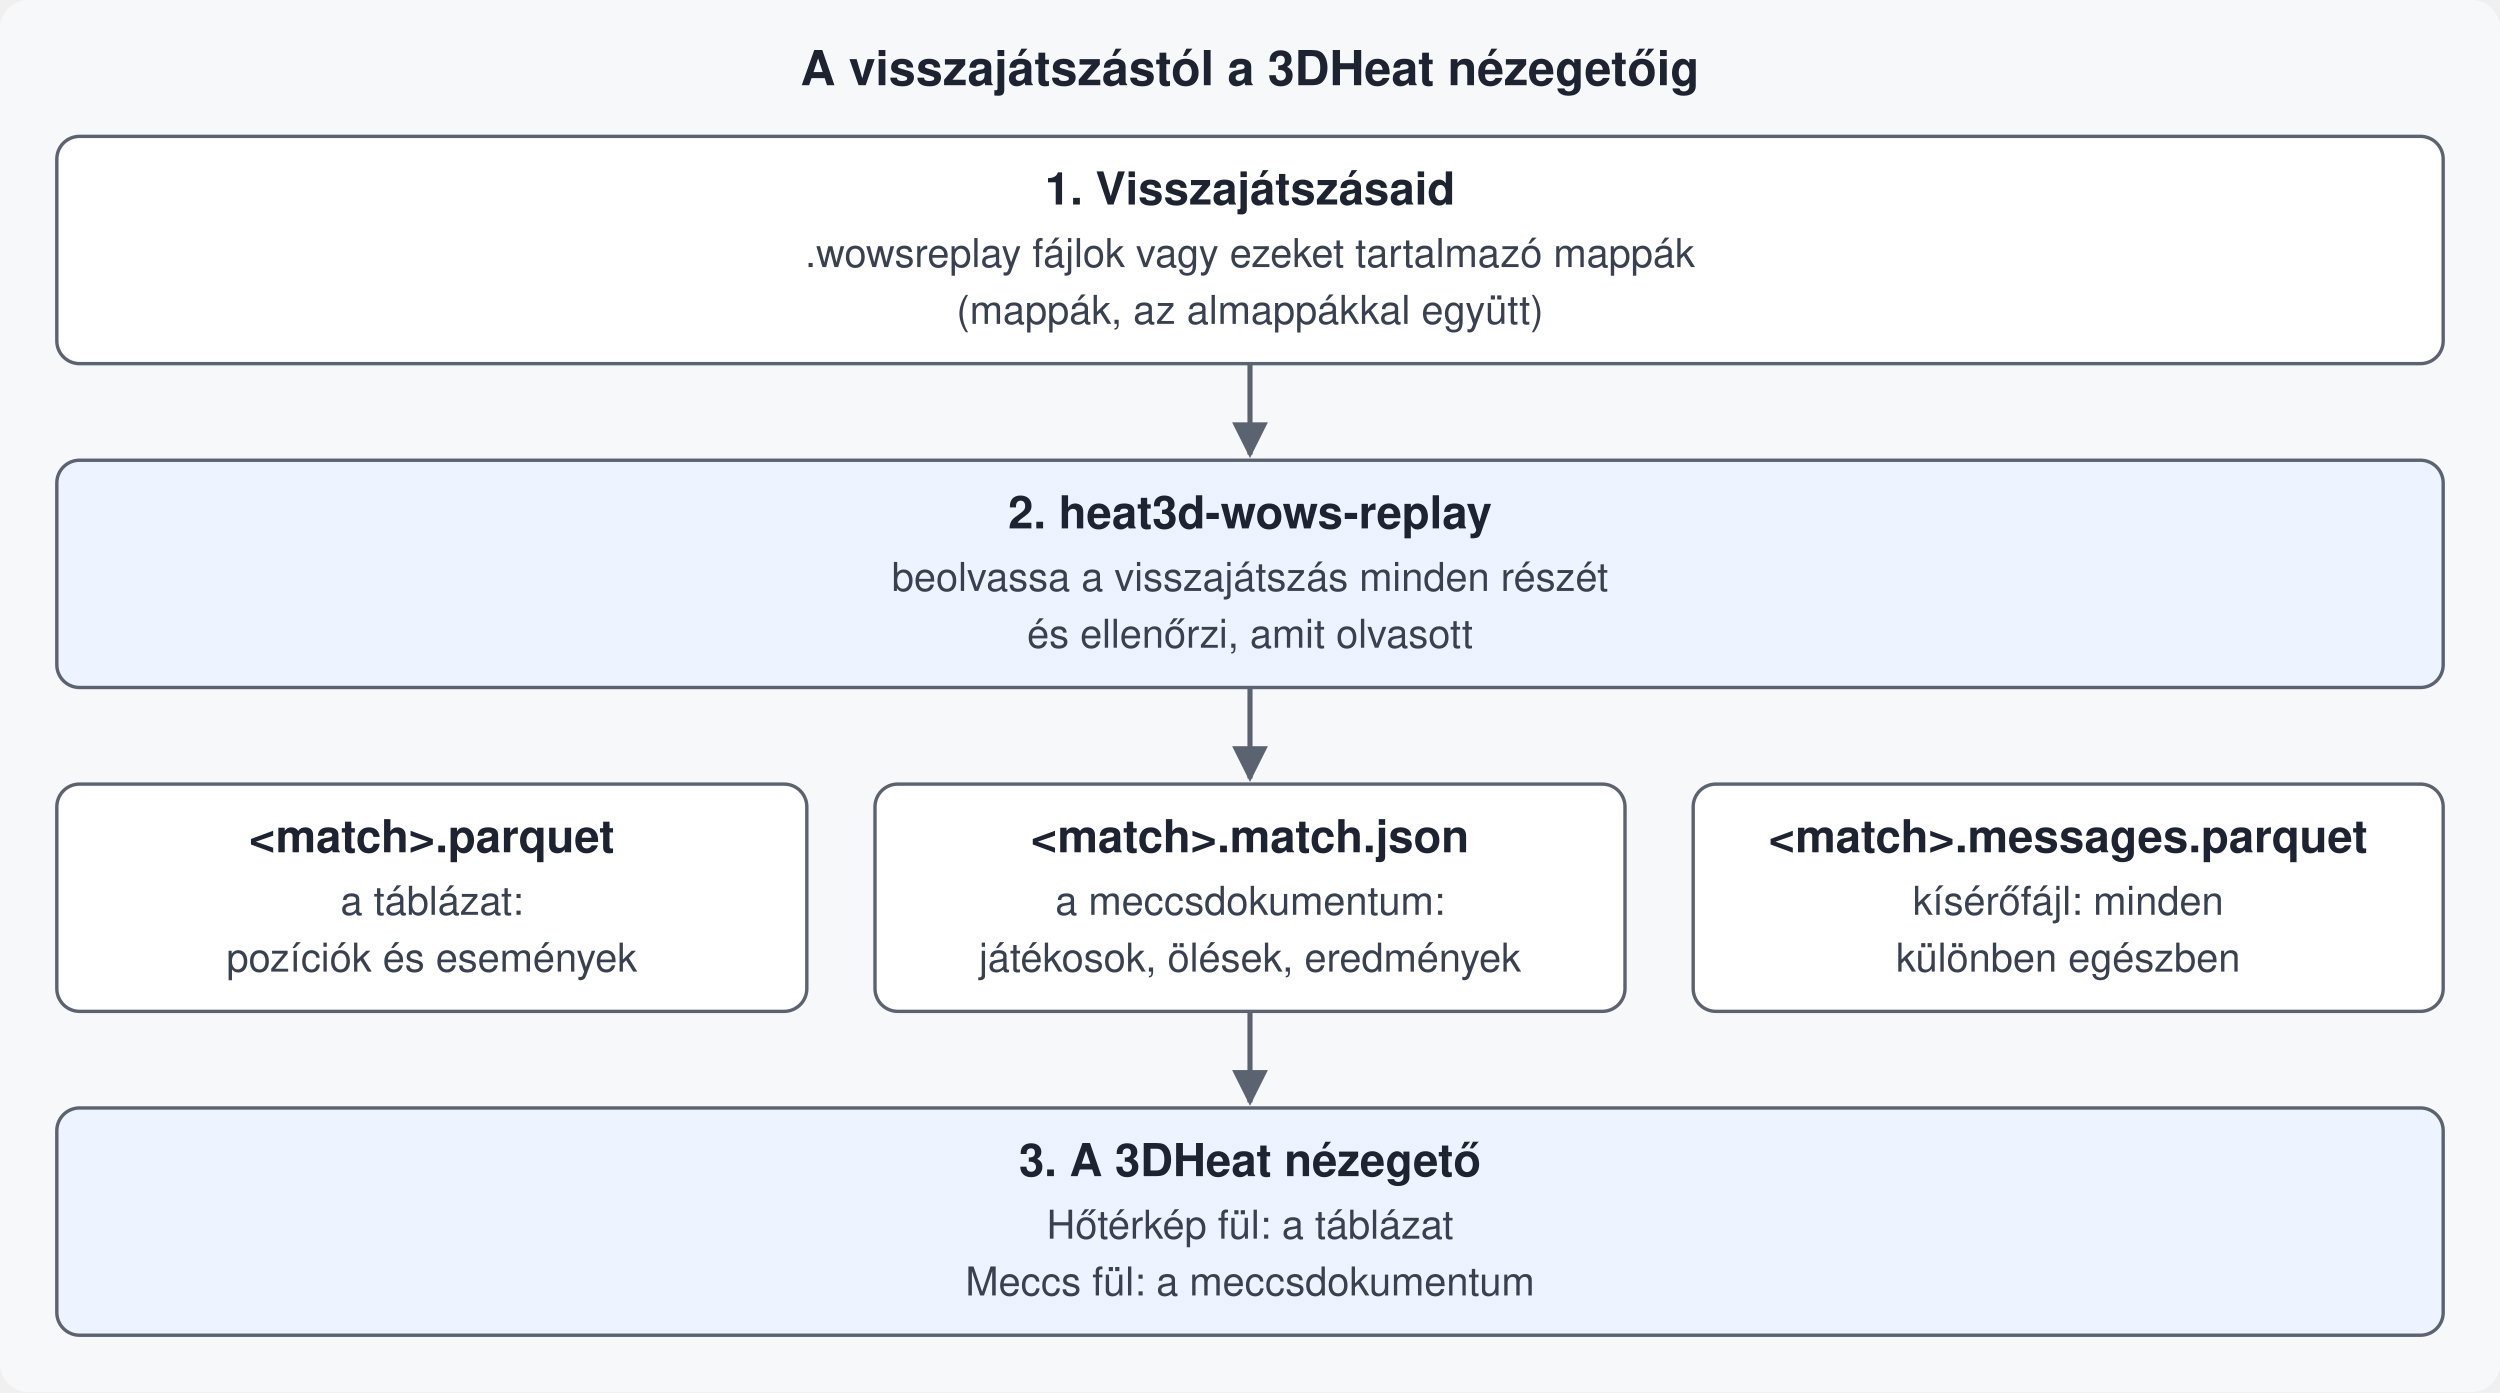
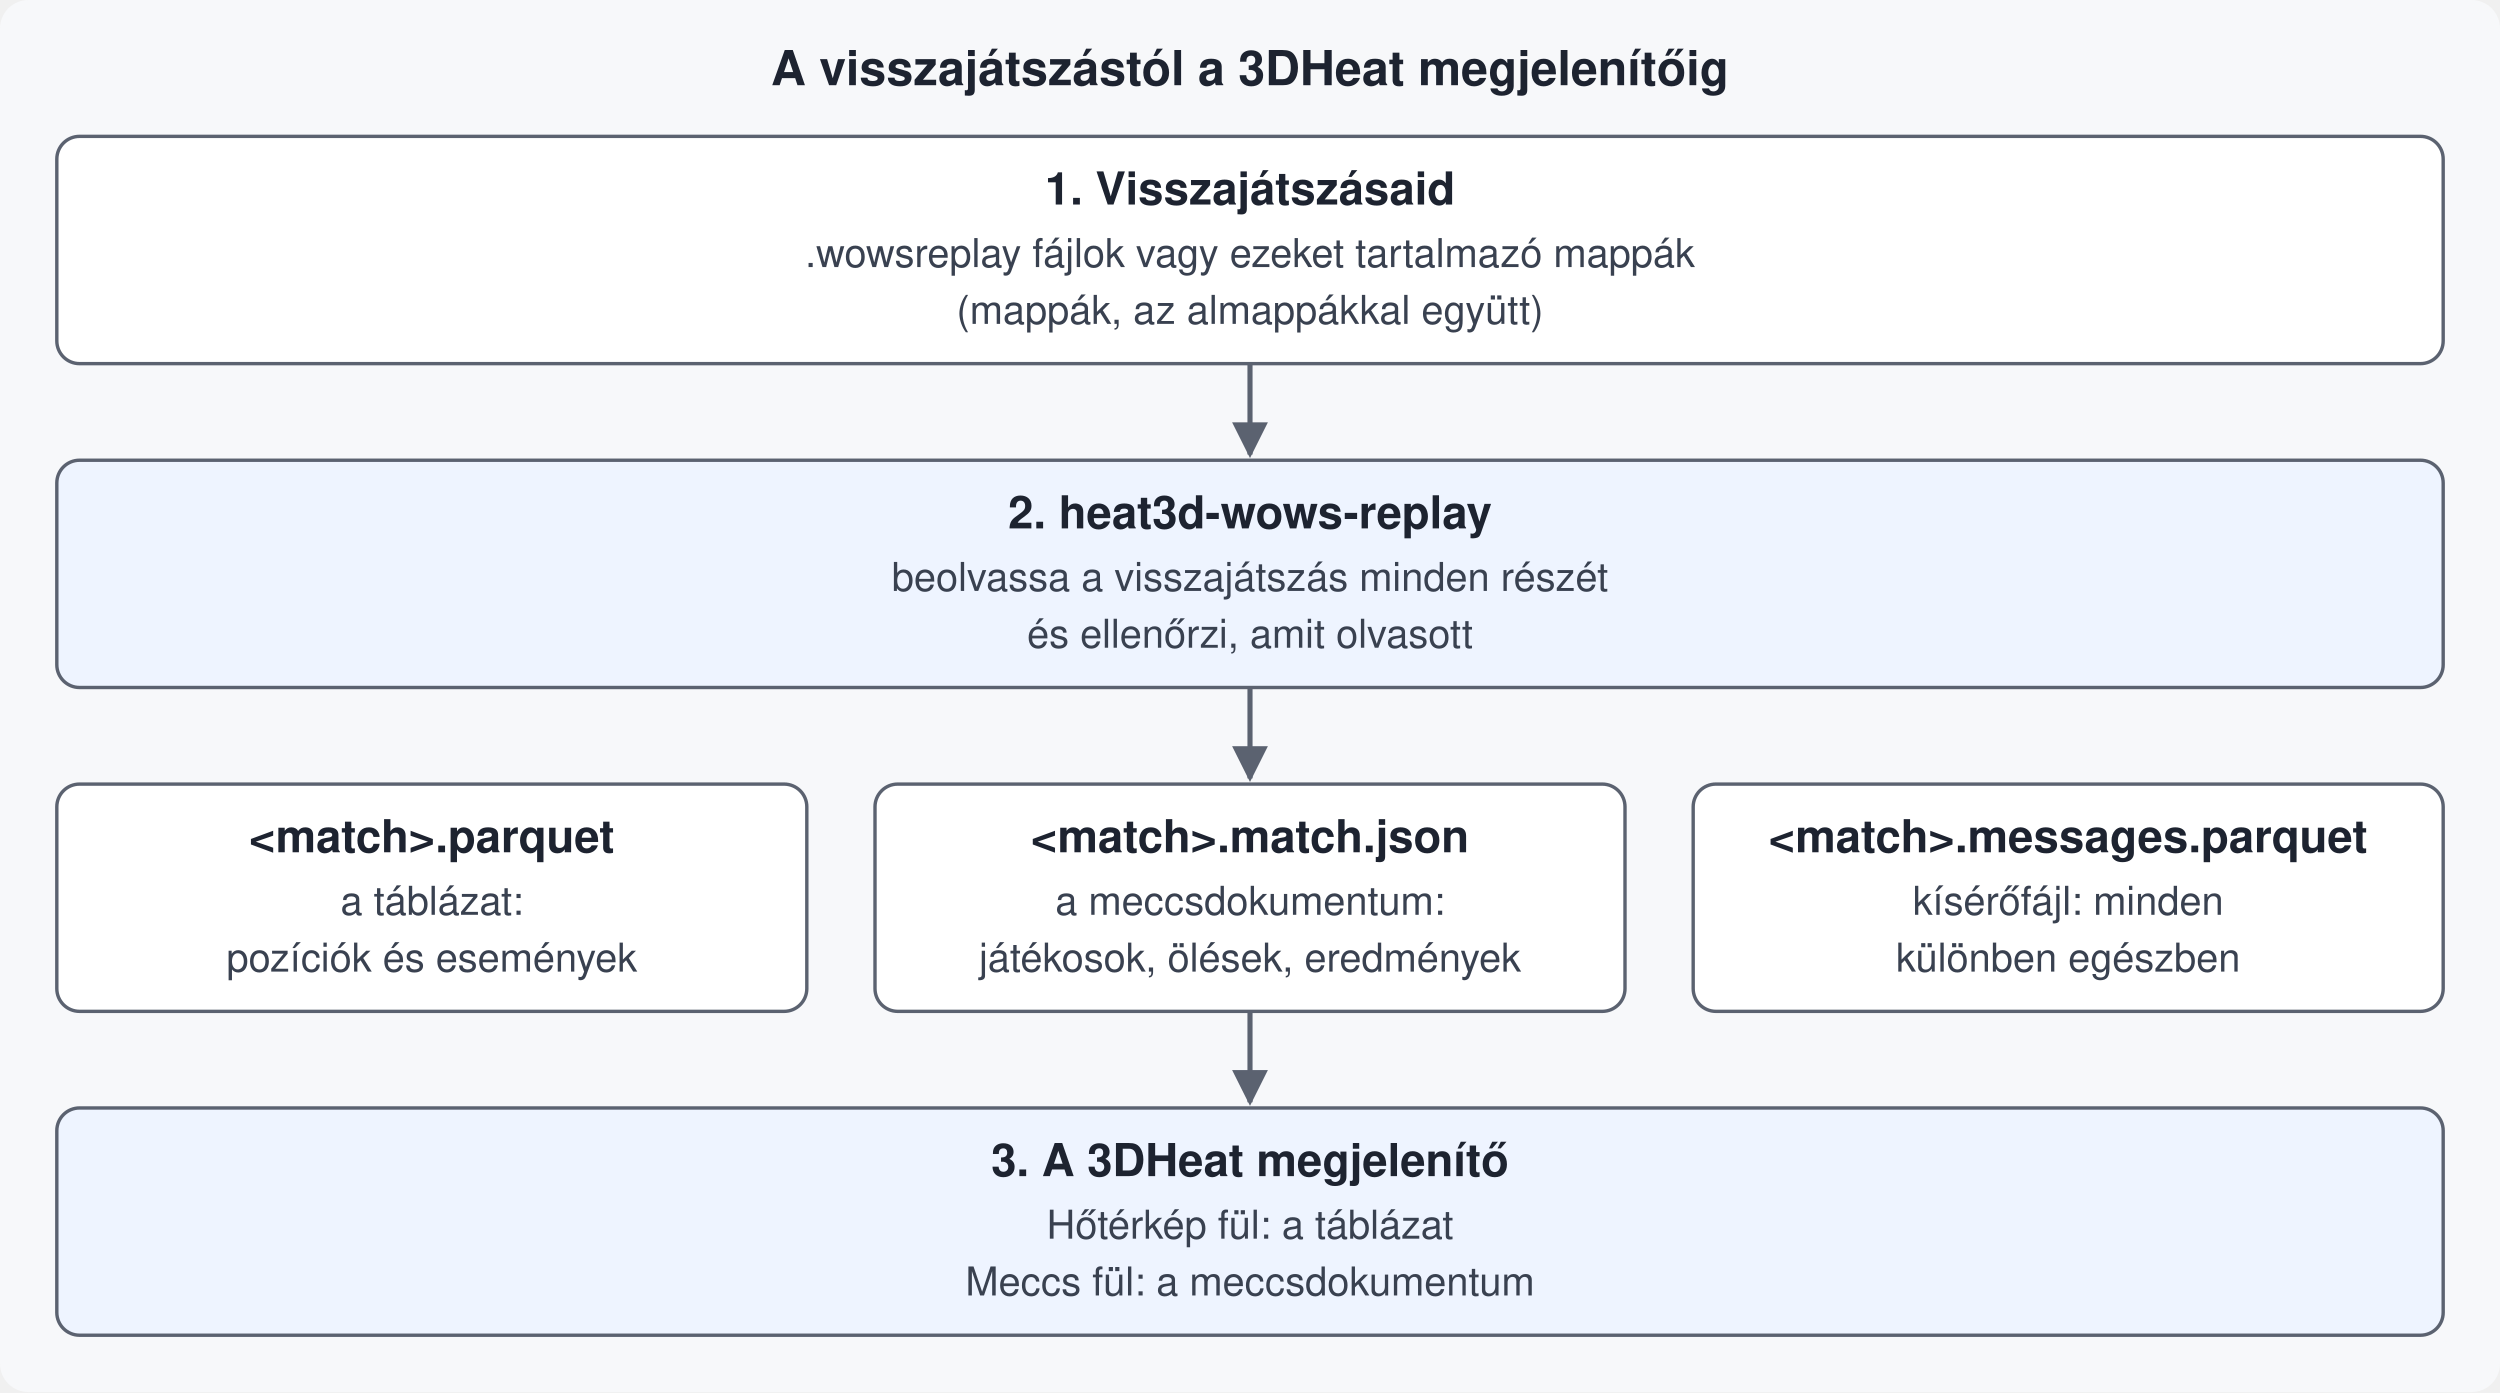
<svg xmlns="http://www.w3.org/2000/svg" width="880" height="490" viewBox="0 0 880 490" role="img" aria-label="From a replay to the 3DHeat viewer">
  <defs>
    <marker id="a" viewBox="0 0 10 10" refX="9" refY="5" markerWidth="7" markerHeight="7" orient="auto">
      <path d="M0,0 L10,5 L0,10 z" fill="#5b6270" />
    </marker>
  </defs>
  <rect width="880" height="490" rx="10" fill="#f7f8fa" />
-   <text x="440" y="30" font-family="Segoe UI,Helvetica,Arial,sans-serif" font-size="17" font-weight="600" text-anchor="middle" fill="#1d2330">A visszajátszástól a 3DHeat nézegetőig</text>
+   <text x="440" y="30" font-family="Segoe UI,Helvetica,Arial,sans-serif" font-size="17" font-weight="600" text-anchor="middle" fill="#1d2330">A visszajátszástól a 3DHeat megjelenítőig</text>
  <rect x="20" y="48" width="840" height="80" rx="8" fill="#ffffff" stroke="#5b6270" stroke-width="1.2" />
  <text x="440" y="72" font-family="Segoe UI,Helvetica,Arial,sans-serif" font-size="16" font-weight="600" text-anchor="middle" fill="#1d2330">1. Visszajátszásaid</text>
  <text x="440" y="94" font-family="Segoe UI,Helvetica,Arial,sans-serif" font-size="14" text-anchor="middle" fill="#394150">.wowsreplay fájlok vagy ezeket tartalmazó mappák</text>
  <text x="440" y="114" font-family="Segoe UI,Helvetica,Arial,sans-serif" font-size="14" text-anchor="middle" fill="#394150">(mappák, az almappákkal együtt)</text>
  <line x1="440" y1="128" x2="440" y2="160" stroke="#5b6270" stroke-width="1.8" marker-end="url(#a)" />
  <rect x="20" y="162" width="840" height="80" rx="8" fill="#eef4ff" stroke="#5b6270" stroke-width="1.2" />
  <text x="440" y="186" font-family="Segoe UI,Helvetica,Arial,sans-serif" font-size="16" font-weight="600" text-anchor="middle" fill="#1d2330">2. heat3d-wows-replay</text>
  <text x="440" y="208" font-family="Segoe UI,Helvetica,Arial,sans-serif" font-size="14" text-anchor="middle" fill="#394150">beolvassa a visszajátszás minden részét</text>
  <text x="440" y="228" font-family="Segoe UI,Helvetica,Arial,sans-serif" font-size="14" text-anchor="middle" fill="#394150">és ellenőrzi, amit olvasott</text>
  <line x1="440" y1="242" x2="440" y2="274" stroke="#5b6270" stroke-width="1.8" marker-end="url(#a)" />
  <rect x="20" y="276" width="264" height="80" rx="8" fill="#ffffff" stroke="#5b6270" stroke-width="1.2" />
  <text x="152" y="300" font-family="Segoe UI,Helvetica,Arial,sans-serif" font-size="16" font-weight="600" text-anchor="middle" fill="#1d2330">&lt;match&gt;.parquet</text>
  <text x="152" y="322" font-family="Segoe UI,Helvetica,Arial,sans-serif" font-size="14" text-anchor="middle" fill="#394150">a táblázat:</text>
  <text x="152" y="342" font-family="Segoe UI,Helvetica,Arial,sans-serif" font-size="14" text-anchor="middle" fill="#394150">pozíciók és események</text>
  <rect x="308" y="276" width="264" height="80" rx="8" fill="#ffffff" stroke="#5b6270" stroke-width="1.2" />
  <text x="440" y="300" font-family="Segoe UI,Helvetica,Arial,sans-serif" font-size="16" font-weight="600" text-anchor="middle" fill="#1d2330">&lt;match&gt;.match.json</text>
  <text x="440" y="322" font-family="Segoe UI,Helvetica,Arial,sans-serif" font-size="14" text-anchor="middle" fill="#394150">a meccsdokumentum:</text>
  <text x="440" y="342" font-family="Segoe UI,Helvetica,Arial,sans-serif" font-size="14" text-anchor="middle" fill="#394150">játékosok, ölések, eredmények</text>
  <rect x="596" y="276" width="264" height="80" rx="8" fill="#ffffff" stroke="#5b6270" stroke-width="1.2" />
  <text x="728" y="300" font-family="Segoe UI,Helvetica,Arial,sans-serif" font-size="16" font-weight="600" text-anchor="middle" fill="#1d2330">&lt;match&gt;.messages.parquet</text>
  <text x="728" y="322" font-family="Segoe UI,Helvetica,Arial,sans-serif" font-size="14" text-anchor="middle" fill="#394150">kísérőfájl: minden</text>
  <text x="728" y="342" font-family="Segoe UI,Helvetica,Arial,sans-serif" font-size="14" text-anchor="middle" fill="#394150">különben egészben</text>
  <line x1="440" y1="356" x2="440" y2="388" stroke="#5b6270" stroke-width="1.8" marker-end="url(#a)" />
  <rect x="20" y="390" width="840" height="80" rx="8" fill="#eef4ff" stroke="#5b6270" stroke-width="1.2" />
-   <text x="440" y="414" font-family="Segoe UI,Helvetica,Arial,sans-serif" font-size="16" font-weight="600" text-anchor="middle" fill="#1d2330">3. A 3DHeat nézegető</text>
+   <text x="440" y="414" font-family="Segoe UI,Helvetica,Arial,sans-serif" font-size="16" font-weight="600" text-anchor="middle" fill="#1d2330">3. A 3DHeat megjelenítő</text>
  <text x="440" y="436" font-family="Segoe UI,Helvetica,Arial,sans-serif" font-size="14" text-anchor="middle" fill="#394150">Hőtérkép fül: a táblázat</text>
  <text x="440" y="456" font-family="Segoe UI,Helvetica,Arial,sans-serif" font-size="14" text-anchor="middle" fill="#394150">Meccs fül: a meccsdokumentum</text>
</svg>
